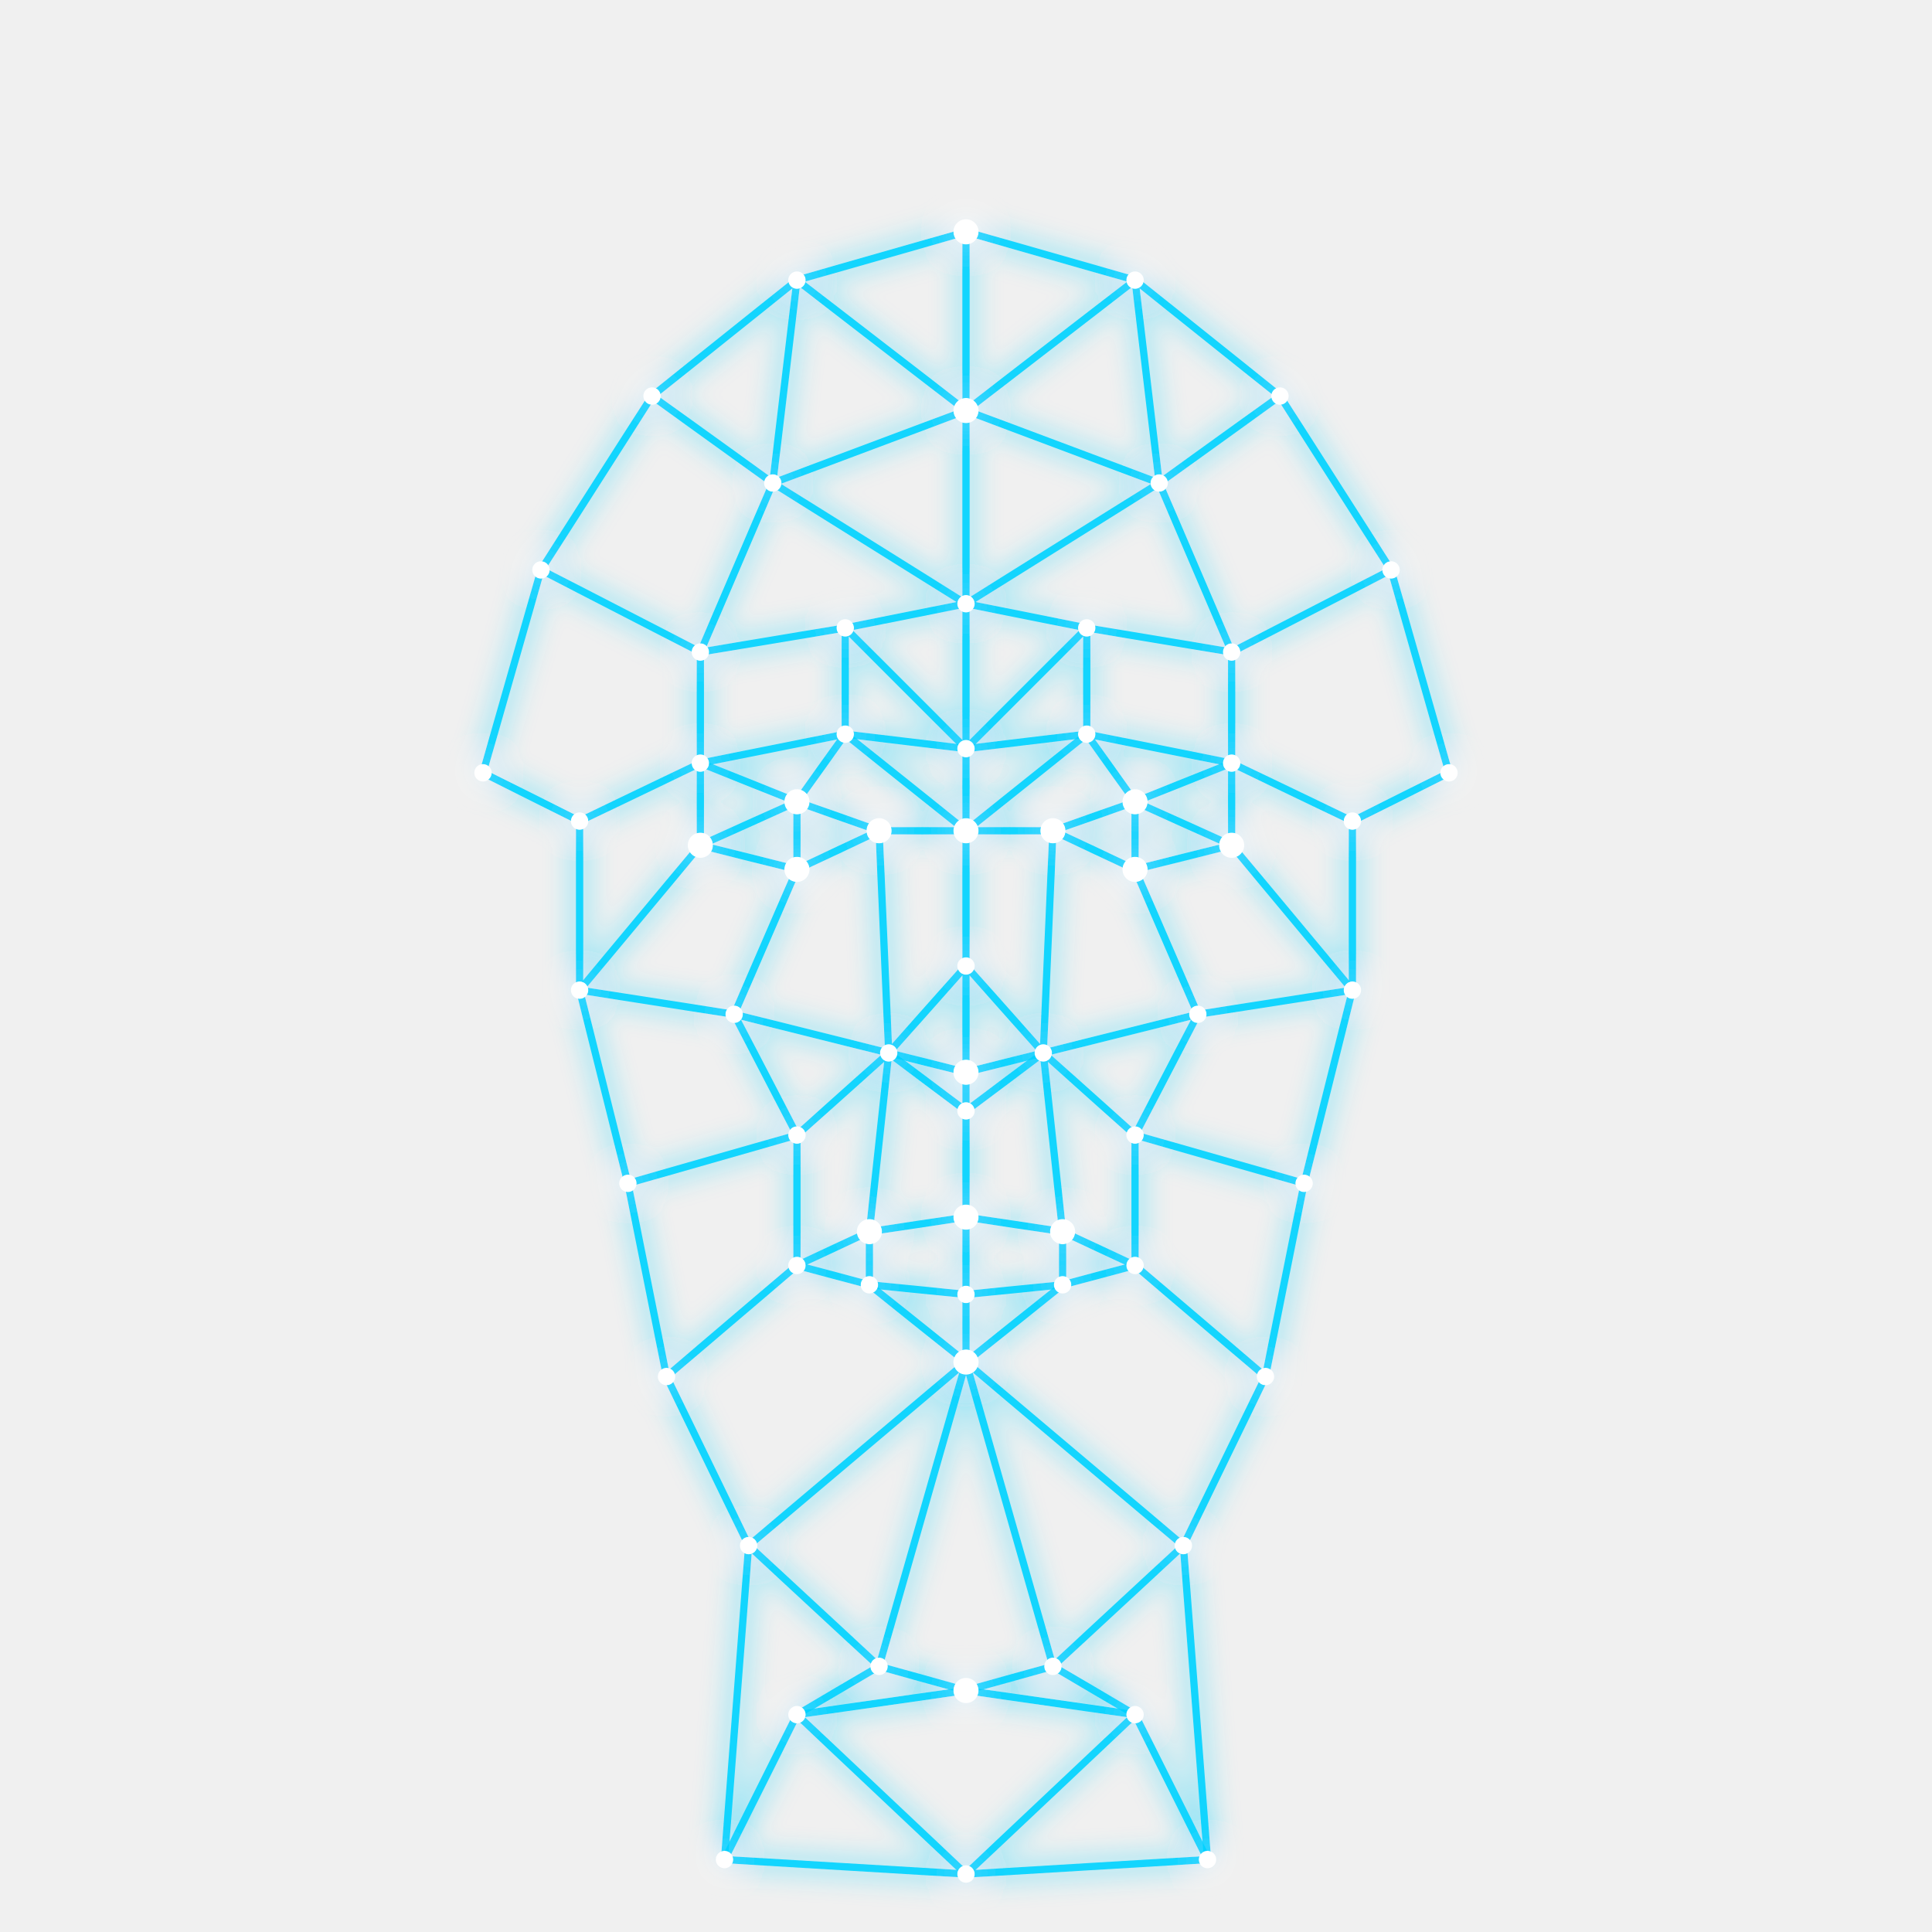
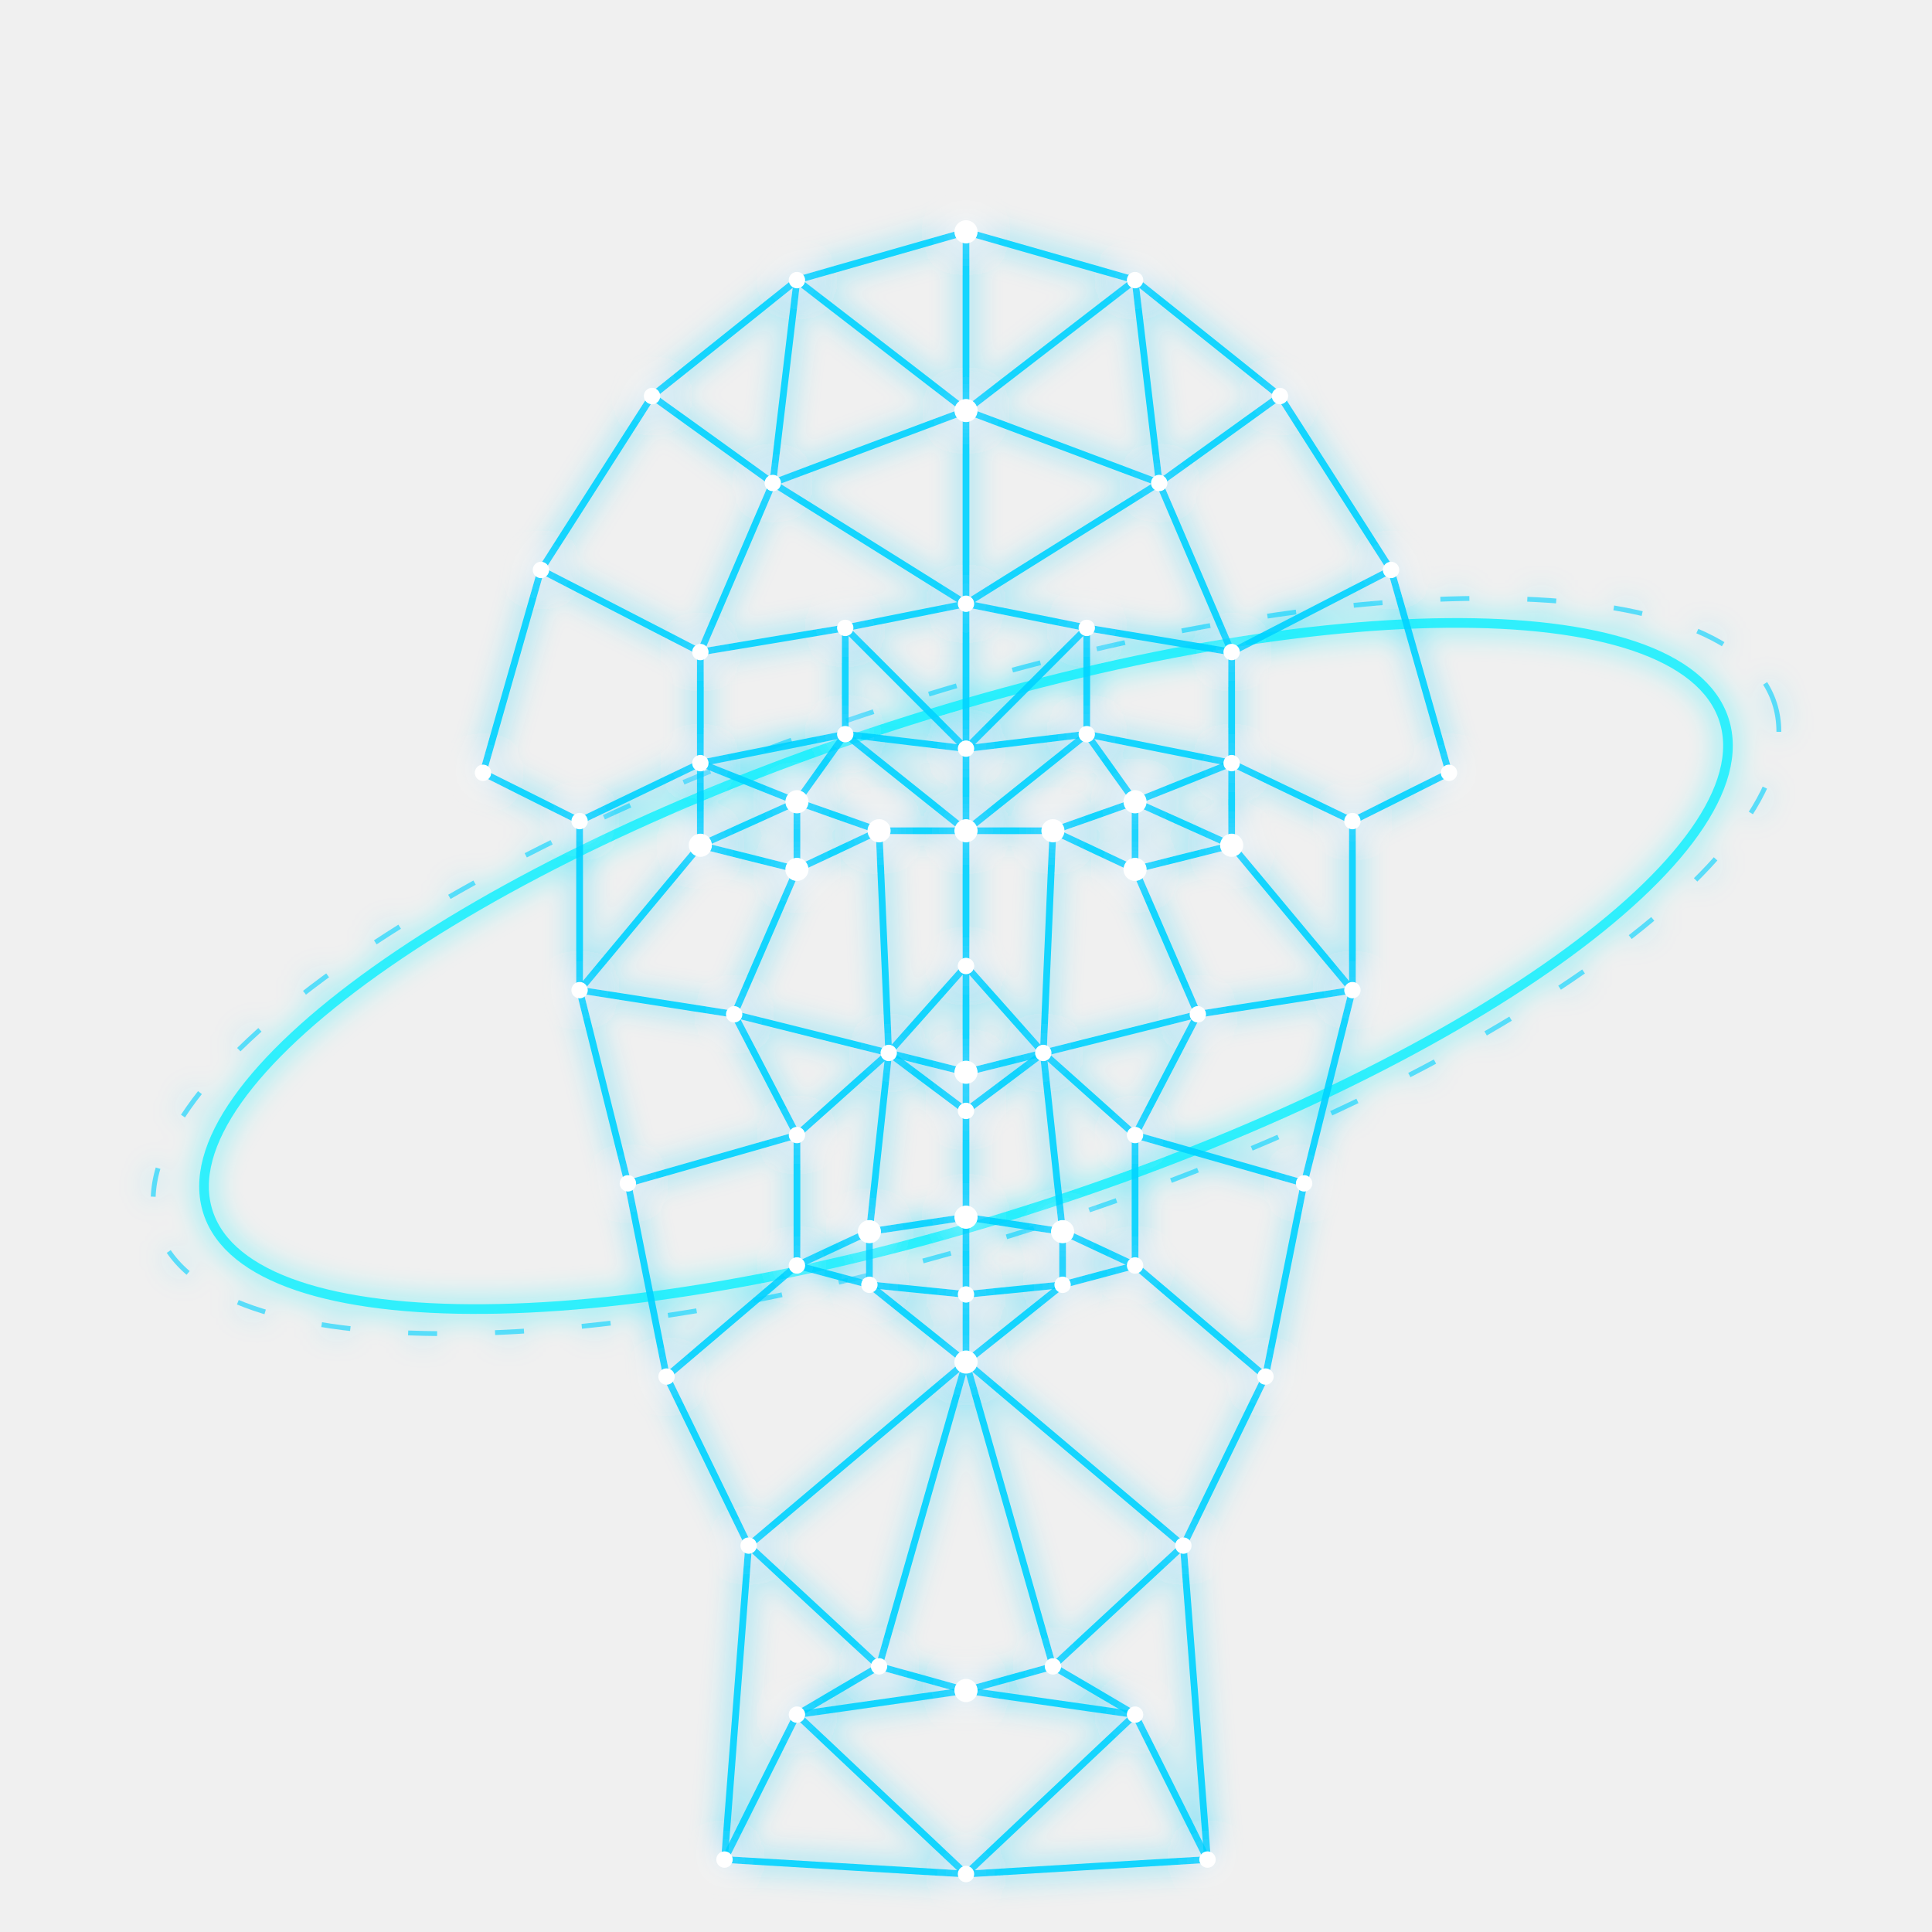
<svg xmlns="http://www.w3.org/2000/svg" viewBox="0 0 400 400" width="400" height="400">
  <defs>
-     <filter id="neon-glow" x="-25%" y="-25%" width="150%" height="150%">
-       <feGaussianBlur stdDeviation="3" result="coloredBlur" />
+     <filter id="neon-glow" x="-30%" y="-30%" width="160%" height="160%">
+       <feGaussianBlur stdDeviation="3" result="blur" />
      <feMerge>
-         <feMergeNode in="coloredBlur" />
+         <feMergeNode in="blur" />
        <feMergeNode in="SourceGraphic" />
      </feMerge>
    </filter>
  </defs>
  <g filter="url(#neon-glow)">
+     <ellipse cx="200" cy="200" rx="165" ry="52" transform="rotate(-18 200 200)" fill="none" stroke="#00f0ff" stroke-width="2" stroke-opacity="0.75" />
+     <ellipse cx="200" cy="200" rx="176" ry="56" transform="rotate(-18 200 200)" fill="none" stroke="#00d2ff" stroke-width="1" stroke-dasharray="6 12" stroke-opacity="0.6" />
    <g>
-       <line x1="200" y1="48" x2="165" y2="58" stroke="#00d2ff" stroke-width="1.5" stroke-opacity="0.9" />
-       <line x1="200" y1="48" x2="235" y2="58" stroke="#00d2ff" stroke-width="1.5" stroke-opacity="0.9" />
-       <line x1="165" y1="58" x2="135" y2="82" stroke="#00d2ff" stroke-width="1.5" stroke-opacity="0.9" />
-       <line x1="235" y1="58" x2="265" y2="82" stroke="#00d2ff" stroke-width="1.5" stroke-opacity="0.9" />
-       <line x1="135" y1="82" x2="112" y2="118" stroke="#00d2ff" stroke-width="1.5" stroke-opacity="0.9" />
-       <line x1="265" y1="82" x2="288" y2="118" stroke="#00d2ff" stroke-width="1.5" stroke-opacity="0.9" />
-       <line x1="112" y1="118" x2="100" y2="160" stroke="#00d2ff" stroke-width="1.5" stroke-opacity="0.9" />
-       <line x1="288" y1="118" x2="300" y2="160" stroke="#00d2ff" stroke-width="1.5" stroke-opacity="0.9" />
-       <line x1="100" y1="160" x2="120" y2="170" stroke="#00d2ff" stroke-width="1.5" stroke-opacity="0.9" />
-       <line x1="300" y1="160" x2="280" y2="170" stroke="#00d2ff" stroke-width="1.5" stroke-opacity="0.9" />
-       <line x1="200" y1="48" x2="200" y2="85" stroke="#00d2ff" stroke-width="1.5" stroke-opacity="0.9" />
-       <line x1="165" y1="58" x2="160" y2="100" stroke="#00d2ff" stroke-width="1.5" stroke-opacity="0.9" />
-       <line x1="235" y1="58" x2="240" y2="100" stroke="#00d2ff" stroke-width="1.5" stroke-opacity="0.9" />
-       <line x1="135" y1="82" x2="160" y2="100" stroke="#00d2ff" stroke-width="1.5" stroke-opacity="0.9" />
-       <line x1="265" y1="82" x2="240" y2="100" stroke="#00d2ff" stroke-width="1.5" stroke-opacity="0.9" />
-       <line x1="112" y1="118" x2="145" y2="135" stroke="#00d2ff" stroke-width="1.5" stroke-opacity="0.9" />
-       <line x1="288" y1="118" x2="255" y2="135" stroke="#00d2ff" stroke-width="1.5" stroke-opacity="0.9" />
-       <line x1="200" y1="85" x2="165" y2="58" stroke="#00d2ff" stroke-width="1.5" stroke-opacity="0.9" />
-       <line x1="200" y1="85" x2="235" y2="58" stroke="#00d2ff" stroke-width="1.5" stroke-opacity="0.9" />
-       <line x1="200" y1="85" x2="160" y2="100" stroke="#00d2ff" stroke-width="1.5" stroke-opacity="0.9" />
-       <line x1="200" y1="85" x2="240" y2="100" stroke="#00d2ff" stroke-width="1.5" stroke-opacity="0.9" />
-       <line x1="200" y1="85" x2="200" y2="125" stroke="#00d2ff" stroke-width="1.5" stroke-opacity="0.9" />
-       <line x1="160" y1="100" x2="200" y2="125" stroke="#00d2ff" stroke-width="1.5" stroke-opacity="0.9" />
-       <line x1="240" y1="100" x2="200" y2="125" stroke="#00d2ff" stroke-width="1.5" stroke-opacity="0.9" />
-       <line x1="160" y1="100" x2="145" y2="135" stroke="#00d2ff" stroke-width="1.5" stroke-opacity="0.9" />
-       <line x1="240" y1="100" x2="255" y2="135" stroke="#00d2ff" stroke-width="1.5" stroke-opacity="0.9" />
-       <line x1="145" y1="135" x2="175" y2="130" stroke="#00d2ff" stroke-width="1.5" stroke-opacity="0.9" />
-       <line x1="255" y1="135" x2="225" y2="130" stroke="#00d2ff" stroke-width="1.5" stroke-opacity="0.9" />
-       <line x1="200" y1="125" x2="175" y2="130" stroke="#00d2ff" stroke-width="1.5" stroke-opacity="0.9" />
-       <line x1="200" y1="125" x2="225" y2="130" stroke="#00d2ff" stroke-width="1.5" stroke-opacity="0.9" />
-       <line x1="200" y1="125" x2="200" y2="155" stroke="#00d2ff" stroke-width="1.5" stroke-opacity="0.9" />
-       <line x1="175" y1="130" x2="200" y2="155" stroke="#00d2ff" stroke-width="1.5" stroke-opacity="0.9" />
-       <line x1="225" y1="130" x2="200" y2="155" stroke="#00d2ff" stroke-width="1.5" stroke-opacity="0.9" />
-       <line x1="175" y1="130" x2="175" y2="152" stroke="#00d2ff" stroke-width="1.5" stroke-opacity="0.9" />
-       <line x1="225" y1="130" x2="225" y2="152" stroke="#00d2ff" stroke-width="1.5" stroke-opacity="0.9" />
-       <line x1="145" y1="135" x2="145" y2="158" stroke="#00d2ff" stroke-width="1.5" stroke-opacity="0.9" />
-       <line x1="255" y1="135" x2="255" y2="158" stroke="#00d2ff" stroke-width="1.5" stroke-opacity="0.9" />
-       <line x1="200" y1="155" x2="175" y2="152" stroke="#00d2ff" stroke-width="1.5" stroke-opacity="0.9" />
-       <line x1="200" y1="155" x2="225" y2="152" stroke="#00d2ff" stroke-width="1.5" stroke-opacity="0.9" />
-       <line x1="175" y1="152" x2="145" y2="158" stroke="#00d2ff" stroke-width="1.5" stroke-opacity="0.9" />
-       <line x1="225" y1="152" x2="255" y2="158" stroke="#00d2ff" stroke-width="1.5" stroke-opacity="0.9" />
-       <line x1="145" y1="158" x2="120" y2="170" stroke="#00d2ff" stroke-width="1.5" stroke-opacity="0.9" />
-       <line x1="255" y1="158" x2="280" y2="170" stroke="#00d2ff" stroke-width="1.5" stroke-opacity="0.9" />
-       <line x1="175" y1="152" x2="165" y2="166" stroke="#00d2ff" stroke-width="1.5" stroke-opacity="0.9" />
-       <line x1="145" y1="158" x2="165" y2="166" stroke="#00d2ff" stroke-width="1.5" stroke-opacity="0.9" />
-       <line x1="145" y1="158" x2="145" y2="175" stroke="#00d2ff" stroke-width="1.5" stroke-opacity="0.9" />
-       <line x1="145" y1="175" x2="165" y2="166" stroke="#00d2ff" stroke-width="1.5" stroke-opacity="0.9" />
-       <line x1="165" y1="166" x2="182" y2="172" stroke="#00d2ff" stroke-width="1.5" stroke-opacity="0.9" />
-       <line x1="182" y1="172" x2="165" y2="180" stroke="#00d2ff" stroke-width="1.5" stroke-opacity="0.9" />
-       <line x1="165" y1="180" x2="145" y2="175" stroke="#00d2ff" stroke-width="1.5" stroke-opacity="0.9" />
-       <line x1="165" y1="166" x2="165" y2="180" stroke="#00d2ff" stroke-width="1.5" stroke-opacity="0.9" />
-       <line x1="225" y1="152" x2="235" y2="166" stroke="#00d2ff" stroke-width="1.5" stroke-opacity="0.9" />
-       <line x1="255" y1="158" x2="235" y2="166" stroke="#00d2ff" stroke-width="1.5" stroke-opacity="0.9" />
-       <line x1="255" y1="158" x2="255" y2="175" stroke="#00d2ff" stroke-width="1.5" stroke-opacity="0.9" />
-       <line x1="255" y1="175" x2="235" y2="166" stroke="#00d2ff" stroke-width="1.5" stroke-opacity="0.9" />
-       <line x1="235" y1="166" x2="218" y2="172" stroke="#00d2ff" stroke-width="1.5" stroke-opacity="0.9" />
-       <line x1="218" y1="172" x2="235" y2="180" stroke="#00d2ff" stroke-width="1.5" stroke-opacity="0.9" />
-       <line x1="235" y1="180" x2="255" y2="175" stroke="#00d2ff" stroke-width="1.5" stroke-opacity="0.9" />
-       <line x1="235" y1="166" x2="235" y2="180" stroke="#00d2ff" stroke-width="1.5" stroke-opacity="0.9" />
-       <line x1="200" y1="155" x2="200" y2="172" stroke="#00d2ff" stroke-width="1.5" stroke-opacity="0.9" />
-       <line x1="175" y1="152" x2="200" y2="172" stroke="#00d2ff" stroke-width="1.5" stroke-opacity="0.9" />
-       <line x1="225" y1="152" x2="200" y2="172" stroke="#00d2ff" stroke-width="1.5" stroke-opacity="0.9" />
-       <line x1="200" y1="172" x2="182" y2="172" stroke="#00d2ff" stroke-width="1.5" stroke-opacity="0.9" />
-       <line x1="200" y1="172" x2="218" y2="172" stroke="#00d2ff" stroke-width="1.5" stroke-opacity="0.9" />
-       <line x1="200" y1="172" x2="200" y2="200" stroke="#00d2ff" stroke-width="1.5" stroke-opacity="0.9" />
-       <line x1="200" y1="200" x2="200" y2="222" stroke="#00d2ff" stroke-width="1.5" stroke-opacity="0.9" />
-       <line x1="200" y1="200" x2="184" y2="218" stroke="#00d2ff" stroke-width="1.5" stroke-opacity="0.9" />
-       <line x1="200" y1="200" x2="216" y2="218" stroke="#00d2ff" stroke-width="1.5" stroke-opacity="0.9" />
-       <line x1="182" y1="172" x2="184" y2="218" stroke="#00d2ff" stroke-width="1.5" stroke-opacity="0.9" />
-       <line x1="218" y1="172" x2="216" y2="218" stroke="#00d2ff" stroke-width="1.5" stroke-opacity="0.9" />
-       <line x1="184" y1="218" x2="200" y2="222" stroke="#00d2ff" stroke-width="1.5" stroke-opacity="0.9" />
-       <line x1="216" y1="218" x2="200" y2="222" stroke="#00d2ff" stroke-width="1.5" stroke-opacity="0.9" />
-       <line x1="200" y1="222" x2="200" y2="230" stroke="#00d2ff" stroke-width="1.5" stroke-opacity="0.9" />
-       <line x1="184" y1="218" x2="200" y2="230" stroke="#00d2ff" stroke-width="1.5" stroke-opacity="0.9" />
-       <line x1="216" y1="218" x2="200" y2="230" stroke="#00d2ff" stroke-width="1.5" stroke-opacity="0.9" />
-       <line x1="165" y1="180" x2="152" y2="210" stroke="#00d2ff" stroke-width="1.5" stroke-opacity="0.9" />
-       <line x1="235" y1="180" x2="248" y2="210" stroke="#00d2ff" stroke-width="1.5" stroke-opacity="0.9" />
-       <line x1="145" y1="175" x2="120" y2="205" stroke="#00d2ff" stroke-width="1.5" stroke-opacity="0.9" />
-       <line x1="255" y1="175" x2="280" y2="205" stroke="#00d2ff" stroke-width="1.5" stroke-opacity="0.9" />
-       <line x1="120" y1="170" x2="120" y2="205" stroke="#00d2ff" stroke-width="1.5" stroke-opacity="0.9" />
-       <line x1="280" y1="170" x2="280" y2="205" stroke="#00d2ff" stroke-width="1.5" stroke-opacity="0.9" />
-       <line x1="120" y1="205" x2="152" y2="210" stroke="#00d2ff" stroke-width="1.5" stroke-opacity="0.9" />
-       <line x1="280" y1="205" x2="248" y2="210" stroke="#00d2ff" stroke-width="1.5" stroke-opacity="0.9" />
-       <line x1="120" y1="205" x2="130" y2="245" stroke="#00d2ff" stroke-width="1.5" stroke-opacity="0.9" />
-       <line x1="280" y1="205" x2="270" y2="245" stroke="#00d2ff" stroke-width="1.5" stroke-opacity="0.9" />
-       <line x1="152" y1="210" x2="165" y2="235" stroke="#00d2ff" stroke-width="1.5" stroke-opacity="0.9" />
-       <line x1="248" y1="210" x2="235" y2="235" stroke="#00d2ff" stroke-width="1.5" stroke-opacity="0.9" />
-       <line x1="184" y1="218" x2="152" y2="210" stroke="#00d2ff" stroke-width="1.5" stroke-opacity="0.9" />
-       <line x1="216" y1="218" x2="248" y2="210" stroke="#00d2ff" stroke-width="1.5" stroke-opacity="0.9" />
-       <line x1="184" y1="218" x2="165" y2="235" stroke="#00d2ff" stroke-width="1.5" stroke-opacity="0.9" />
-       <line x1="216" y1="218" x2="235" y2="235" stroke="#00d2ff" stroke-width="1.5" stroke-opacity="0.9" />
-       <line x1="165" y1="235" x2="130" y2="245" stroke="#00d2ff" stroke-width="1.5" stroke-opacity="0.9" />
-       <line x1="235" y1="235" x2="270" y2="245" stroke="#00d2ff" stroke-width="1.5" stroke-opacity="0.9" />
-       <line x1="200" y1="230" x2="200" y2="252" stroke="#00d2ff" stroke-width="1.5" stroke-opacity="0.9" />
-       <line x1="184" y1="218" x2="180" y2="255" stroke="#00d2ff" stroke-width="1.5" stroke-opacity="0.9" />
-       <line x1="216" y1="218" x2="220" y2="255" stroke="#00d2ff" stroke-width="1.5" stroke-opacity="0.9" />
-       <line x1="200" y1="252" x2="180" y2="255" stroke="#00d2ff" stroke-width="1.5" stroke-opacity="0.9" />
-       <line x1="200" y1="252" x2="220" y2="255" stroke="#00d2ff" stroke-width="1.5" stroke-opacity="0.9" />
-       <line x1="180" y1="255" x2="165" y2="262" stroke="#00d2ff" stroke-width="1.5" stroke-opacity="0.9" />
-       <line x1="220" y1="255" x2="235" y2="262" stroke="#00d2ff" stroke-width="1.5" stroke-opacity="0.9" />
-       <line x1="165" y1="235" x2="165" y2="262" stroke="#00d2ff" stroke-width="1.5" stroke-opacity="0.9" />
-       <line x1="235" y1="235" x2="235" y2="262" stroke="#00d2ff" stroke-width="1.5" stroke-opacity="0.9" />
-       <line x1="165" y1="262" x2="180" y2="266" stroke="#00d2ff" stroke-width="1.5" stroke-opacity="0.9" />
-       <line x1="235" y1="262" x2="220" y2="266" stroke="#00d2ff" stroke-width="1.5" stroke-opacity="0.9" />
-       <line x1="200" y1="268" x2="180" y2="266" stroke="#00d2ff" stroke-width="1.5" stroke-opacity="0.9" />
-       <line x1="200" y1="268" x2="220" y2="266" stroke="#00d2ff" stroke-width="1.5" stroke-opacity="0.9" />
-       <line x1="200" y1="252" x2="200" y2="268" stroke="#00d2ff" stroke-width="1.5" stroke-opacity="0.9" />
-       <line x1="180" y1="255" x2="180" y2="266" stroke="#00d2ff" stroke-width="1.5" stroke-opacity="0.9" />
-       <line x1="220" y1="255" x2="220" y2="266" stroke="#00d2ff" stroke-width="1.5" stroke-opacity="0.9" />
-       <line x1="200" y1="268" x2="200" y2="282" stroke="#00d2ff" stroke-width="1.5" stroke-opacity="0.9" />
-       <line x1="180" y1="266" x2="200" y2="282" stroke="#00d2ff" stroke-width="1.5" stroke-opacity="0.9" />
-       <line x1="220" y1="266" x2="200" y2="282" stroke="#00d2ff" stroke-width="1.5" stroke-opacity="0.9" />
-       <line x1="130" y1="245" x2="138" y2="285" stroke="#00d2ff" stroke-width="1.5" stroke-opacity="0.9" />
-       <line x1="270" y1="245" x2="262" y2="285" stroke="#00d2ff" stroke-width="1.5" stroke-opacity="0.9" />
-       <line x1="138" y1="285" x2="165" y2="262" stroke="#00d2ff" stroke-width="1.5" stroke-opacity="0.9" />
-       <line x1="262" y1="285" x2="235" y2="262" stroke="#00d2ff" stroke-width="1.5" stroke-opacity="0.9" />
-       <line x1="138" y1="285" x2="155" y2="320" stroke="#00d2ff" stroke-width="1.5" stroke-opacity="0.9" />
-       <line x1="262" y1="285" x2="245" y2="320" stroke="#00d2ff" stroke-width="1.5" stroke-opacity="0.9" />
-       <line x1="155" y1="320" x2="200" y2="282" stroke="#00d2ff" stroke-width="1.5" stroke-opacity="0.9" />
-       <line x1="245" y1="320" x2="200" y2="282" stroke="#00d2ff" stroke-width="1.5" stroke-opacity="0.9" />
-       <line x1="155" y1="320" x2="182" y2="345" stroke="#00d2ff" stroke-width="1.5" stroke-opacity="0.9" />
-       <line x1="245" y1="320" x2="218" y2="345" stroke="#00d2ff" stroke-width="1.5" stroke-opacity="0.9" />
-       <line x1="182" y1="345" x2="200" y2="282" stroke="#00d2ff" stroke-width="1.5" stroke-opacity="0.9" />
-       <line x1="218" y1="345" x2="200" y2="282" stroke="#00d2ff" stroke-width="1.5" stroke-opacity="0.9" />
-       <line x1="182" y1="345" x2="200" y2="350" stroke="#00d2ff" stroke-width="1.5" stroke-opacity="0.9" />
-       <line x1="218" y1="345" x2="200" y2="350" stroke="#00d2ff" stroke-width="1.5" stroke-opacity="0.9" />
-       <line x1="182" y1="345" x2="165" y2="355" stroke="#00d2ff" stroke-width="1.5" stroke-opacity="0.9" />
-       <line x1="218" y1="345" x2="235" y2="355" stroke="#00d2ff" stroke-width="1.5" stroke-opacity="0.9" />
-       <line x1="200" y1="350" x2="165" y2="355" stroke="#00d2ff" stroke-width="1.5" stroke-opacity="0.9" />
-       <line x1="200" y1="350" x2="235" y2="355" stroke="#00d2ff" stroke-width="1.5" stroke-opacity="0.9" />
-       <line x1="155" y1="320" x2="150" y2="385" stroke="#00d2ff" stroke-width="1.5" stroke-opacity="0.9" />
-       <line x1="245" y1="320" x2="250" y2="385" stroke="#00d2ff" stroke-width="1.5" stroke-opacity="0.9" />
-       <line x1="165" y1="355" x2="150" y2="385" stroke="#00d2ff" stroke-width="1.5" stroke-opacity="0.9" />
-       <line x1="235" y1="355" x2="250" y2="385" stroke="#00d2ff" stroke-width="1.5" stroke-opacity="0.9" />
-       <line x1="165" y1="355" x2="200" y2="388" stroke="#00d2ff" stroke-width="1.5" stroke-opacity="0.9" />
-       <line x1="235" y1="355" x2="200" y2="388" stroke="#00d2ff" stroke-width="1.5" stroke-opacity="0.9" />
-       <line x1="150" y1="385" x2="200" y2="388" stroke="#00d2ff" stroke-width="1.5" stroke-opacity="0.9" />
-       <line x1="250" y1="385" x2="200" y2="388" stroke="#00d2ff" stroke-width="1.5" stroke-opacity="0.9" />
+       <line x1="200" y1="48" x2="165" y2="58" stroke="#00d2ff" stroke-width="1.4" stroke-opacity="0.9" />
+       <line x1="200" y1="48" x2="235" y2="58" stroke="#00d2ff" stroke-width="1.4" stroke-opacity="0.9" />
+       <line x1="165" y1="58" x2="135" y2="82" stroke="#00d2ff" stroke-width="1.4" stroke-opacity="0.9" />
+       <line x1="235" y1="58" x2="265" y2="82" stroke="#00d2ff" stroke-width="1.4" stroke-opacity="0.9" />
+       <line x1="135" y1="82" x2="112" y2="118" stroke="#00d2ff" stroke-width="1.4" stroke-opacity="0.9" />
+       <line x1="265" y1="82" x2="288" y2="118" stroke="#00d2ff" stroke-width="1.4" stroke-opacity="0.9" />
+       <line x1="112" y1="118" x2="100" y2="160" stroke="#00d2ff" stroke-width="1.4" stroke-opacity="0.9" />
+       <line x1="288" y1="118" x2="300" y2="160" stroke="#00d2ff" stroke-width="1.4" stroke-opacity="0.9" />
+       <line x1="100" y1="160" x2="120" y2="170" stroke="#00d2ff" stroke-width="1.4" stroke-opacity="0.9" />
+       <line x1="300" y1="160" x2="280" y2="170" stroke="#00d2ff" stroke-width="1.4" stroke-opacity="0.9" />
+       <line x1="200" y1="48" x2="200" y2="85" stroke="#00d2ff" stroke-width="1.4" stroke-opacity="0.9" />
+       <line x1="165" y1="58" x2="160" y2="100" stroke="#00d2ff" stroke-width="1.4" stroke-opacity="0.9" />
+       <line x1="235" y1="58" x2="240" y2="100" stroke="#00d2ff" stroke-width="1.4" stroke-opacity="0.9" />
+       <line x1="135" y1="82" x2="160" y2="100" stroke="#00d2ff" stroke-width="1.4" stroke-opacity="0.9" />
+       <line x1="265" y1="82" x2="240" y2="100" stroke="#00d2ff" stroke-width="1.4" stroke-opacity="0.9" />
+       <line x1="112" y1="118" x2="145" y2="135" stroke="#00d2ff" stroke-width="1.4" stroke-opacity="0.9" />
+       <line x1="288" y1="118" x2="255" y2="135" stroke="#00d2ff" stroke-width="1.4" stroke-opacity="0.9" />
+       <line x1="200" y1="85" x2="165" y2="58" stroke="#00d2ff" stroke-width="1.4" stroke-opacity="0.9" />
+       <line x1="200" y1="85" x2="235" y2="58" stroke="#00d2ff" stroke-width="1.4" stroke-opacity="0.9" />
+       <line x1="200" y1="85" x2="160" y2="100" stroke="#00d2ff" stroke-width="1.4" stroke-opacity="0.9" />
+       <line x1="200" y1="85" x2="240" y2="100" stroke="#00d2ff" stroke-width="1.4" stroke-opacity="0.9" />
+       <line x1="200" y1="85" x2="200" y2="125" stroke="#00d2ff" stroke-width="1.4" stroke-opacity="0.9" />
+       <line x1="160" y1="100" x2="200" y2="125" stroke="#00d2ff" stroke-width="1.4" stroke-opacity="0.9" />
+       <line x1="240" y1="100" x2="200" y2="125" stroke="#00d2ff" stroke-width="1.4" stroke-opacity="0.9" />
+       <line x1="160" y1="100" x2="145" y2="135" stroke="#00d2ff" stroke-width="1.4" stroke-opacity="0.9" />
+       <line x1="240" y1="100" x2="255" y2="135" stroke="#00d2ff" stroke-width="1.4" stroke-opacity="0.9" />
+       <line x1="145" y1="135" x2="175" y2="130" stroke="#00d2ff" stroke-width="1.4" stroke-opacity="0.9" />
+       <line x1="255" y1="135" x2="225" y2="130" stroke="#00d2ff" stroke-width="1.4" stroke-opacity="0.9" />
+       <line x1="200" y1="125" x2="175" y2="130" stroke="#00d2ff" stroke-width="1.4" stroke-opacity="0.9" />
+       <line x1="200" y1="125" x2="225" y2="130" stroke="#00d2ff" stroke-width="1.4" stroke-opacity="0.9" />
+       <line x1="200" y1="125" x2="200" y2="155" stroke="#00d2ff" stroke-width="1.4" stroke-opacity="0.9" />
+       <line x1="175" y1="130" x2="200" y2="155" stroke="#00d2ff" stroke-width="1.4" stroke-opacity="0.9" />
+       <line x1="225" y1="130" x2="200" y2="155" stroke="#00d2ff" stroke-width="1.4" stroke-opacity="0.9" />
+       <line x1="175" y1="130" x2="175" y2="152" stroke="#00d2ff" stroke-width="1.4" stroke-opacity="0.9" />
+       <line x1="225" y1="130" x2="225" y2="152" stroke="#00d2ff" stroke-width="1.4" stroke-opacity="0.9" />
+       <line x1="145" y1="135" x2="145" y2="158" stroke="#00d2ff" stroke-width="1.4" stroke-opacity="0.9" />
+       <line x1="255" y1="135" x2="255" y2="158" stroke="#00d2ff" stroke-width="1.4" stroke-opacity="0.9" />
+       <line x1="200" y1="155" x2="175" y2="152" stroke="#00d2ff" stroke-width="1.4" stroke-opacity="0.9" />
+       <line x1="200" y1="155" x2="225" y2="152" stroke="#00d2ff" stroke-width="1.4" stroke-opacity="0.9" />
+       <line x1="175" y1="152" x2="145" y2="158" stroke="#00d2ff" stroke-width="1.4" stroke-opacity="0.9" />
+       <line x1="225" y1="152" x2="255" y2="158" stroke="#00d2ff" stroke-width="1.4" stroke-opacity="0.9" />
+       <line x1="145" y1="158" x2="120" y2="170" stroke="#00d2ff" stroke-width="1.4" stroke-opacity="0.9" />
+       <line x1="255" y1="158" x2="280" y2="170" stroke="#00d2ff" stroke-width="1.4" stroke-opacity="0.9" />
+       <line x1="175" y1="152" x2="165" y2="166" stroke="#00d2ff" stroke-width="1.4" stroke-opacity="0.9" />
+       <line x1="145" y1="158" x2="165" y2="166" stroke="#00d2ff" stroke-width="1.4" stroke-opacity="0.9" />
+       <line x1="145" y1="158" x2="145" y2="175" stroke="#00d2ff" stroke-width="1.4" stroke-opacity="0.9" />
+       <line x1="145" y1="175" x2="165" y2="166" stroke="#00d2ff" stroke-width="1.4" stroke-opacity="0.9" />
+       <line x1="165" y1="166" x2="182" y2="172" stroke="#00d2ff" stroke-width="1.4" stroke-opacity="0.9" />
+       <line x1="182" y1="172" x2="165" y2="180" stroke="#00d2ff" stroke-width="1.4" stroke-opacity="0.9" />
+       <line x1="165" y1="180" x2="145" y2="175" stroke="#00d2ff" stroke-width="1.4" stroke-opacity="0.9" />
+       <line x1="165" y1="166" x2="165" y2="180" stroke="#00d2ff" stroke-width="1.4" stroke-opacity="0.9" />
+       <line x1="225" y1="152" x2="235" y2="166" stroke="#00d2ff" stroke-width="1.4" stroke-opacity="0.9" />
+       <line x1="255" y1="158" x2="235" y2="166" stroke="#00d2ff" stroke-width="1.4" stroke-opacity="0.9" />
+       <line x1="255" y1="158" x2="255" y2="175" stroke="#00d2ff" stroke-width="1.4" stroke-opacity="0.9" />
+       <line x1="255" y1="175" x2="235" y2="166" stroke="#00d2ff" stroke-width="1.4" stroke-opacity="0.9" />
+       <line x1="235" y1="166" x2="218" y2="172" stroke="#00d2ff" stroke-width="1.4" stroke-opacity="0.9" />
+       <line x1="218" y1="172" x2="235" y2="180" stroke="#00d2ff" stroke-width="1.4" stroke-opacity="0.9" />
+       <line x1="235" y1="180" x2="255" y2="175" stroke="#00d2ff" stroke-width="1.4" stroke-opacity="0.9" />
+       <line x1="235" y1="166" x2="235" y2="180" stroke="#00d2ff" stroke-width="1.4" stroke-opacity="0.9" />
+       <line x1="200" y1="155" x2="200" y2="172" stroke="#00d2ff" stroke-width="1.4" stroke-opacity="0.9" />
+       <line x1="175" y1="152" x2="200" y2="172" stroke="#00d2ff" stroke-width="1.4" stroke-opacity="0.9" />
+       <line x1="225" y1="152" x2="200" y2="172" stroke="#00d2ff" stroke-width="1.4" stroke-opacity="0.9" />
+       <line x1="200" y1="172" x2="182" y2="172" stroke="#00d2ff" stroke-width="1.4" stroke-opacity="0.9" />
+       <line x1="200" y1="172" x2="218" y2="172" stroke="#00d2ff" stroke-width="1.4" stroke-opacity="0.9" />
+       <line x1="200" y1="172" x2="200" y2="200" stroke="#00d2ff" stroke-width="1.4" stroke-opacity="0.9" />
+       <line x1="200" y1="200" x2="200" y2="222" stroke="#00d2ff" stroke-width="1.4" stroke-opacity="0.9" />
+       <line x1="200" y1="200" x2="184" y2="218" stroke="#00d2ff" stroke-width="1.4" stroke-opacity="0.9" />
+       <line x1="200" y1="200" x2="216" y2="218" stroke="#00d2ff" stroke-width="1.4" stroke-opacity="0.9" />
+       <line x1="182" y1="172" x2="184" y2="218" stroke="#00d2ff" stroke-width="1.4" stroke-opacity="0.9" />
+       <line x1="218" y1="172" x2="216" y2="218" stroke="#00d2ff" stroke-width="1.4" stroke-opacity="0.9" />
+       <line x1="184" y1="218" x2="200" y2="222" stroke="#00d2ff" stroke-width="1.4" stroke-opacity="0.9" />
+       <line x1="216" y1="218" x2="200" y2="222" stroke="#00d2ff" stroke-width="1.4" stroke-opacity="0.9" />
+       <line x1="200" y1="222" x2="200" y2="230" stroke="#00d2ff" stroke-width="1.4" stroke-opacity="0.9" />
+       <line x1="184" y1="218" x2="200" y2="230" stroke="#00d2ff" stroke-width="1.4" stroke-opacity="0.9" />
+       <line x1="216" y1="218" x2="200" y2="230" stroke="#00d2ff" stroke-width="1.4" stroke-opacity="0.9" />
+       <line x1="165" y1="180" x2="152" y2="210" stroke="#00d2ff" stroke-width="1.4" stroke-opacity="0.9" />
+       <line x1="235" y1="180" x2="248" y2="210" stroke="#00d2ff" stroke-width="1.4" stroke-opacity="0.9" />
+       <line x1="145" y1="175" x2="120" y2="205" stroke="#00d2ff" stroke-width="1.4" stroke-opacity="0.9" />
+       <line x1="255" y1="175" x2="280" y2="205" stroke="#00d2ff" stroke-width="1.4" stroke-opacity="0.9" />
+       <line x1="120" y1="170" x2="120" y2="205" stroke="#00d2ff" stroke-width="1.4" stroke-opacity="0.9" />
+       <line x1="280" y1="170" x2="280" y2="205" stroke="#00d2ff" stroke-width="1.4" stroke-opacity="0.9" />
+       <line x1="120" y1="205" x2="152" y2="210" stroke="#00d2ff" stroke-width="1.4" stroke-opacity="0.9" />
+       <line x1="280" y1="205" x2="248" y2="210" stroke="#00d2ff" stroke-width="1.4" stroke-opacity="0.9" />
+       <line x1="120" y1="205" x2="130" y2="245" stroke="#00d2ff" stroke-width="1.4" stroke-opacity="0.9" />
+       <line x1="280" y1="205" x2="270" y2="245" stroke="#00d2ff" stroke-width="1.4" stroke-opacity="0.9" />
+       <line x1="152" y1="210" x2="165" y2="235" stroke="#00d2ff" stroke-width="1.4" stroke-opacity="0.9" />
+       <line x1="248" y1="210" x2="235" y2="235" stroke="#00d2ff" stroke-width="1.4" stroke-opacity="0.9" />
+       <line x1="184" y1="218" x2="152" y2="210" stroke="#00d2ff" stroke-width="1.4" stroke-opacity="0.9" />
+       <line x1="216" y1="218" x2="248" y2="210" stroke="#00d2ff" stroke-width="1.4" stroke-opacity="0.9" />
+       <line x1="184" y1="218" x2="165" y2="235" stroke="#00d2ff" stroke-width="1.4" stroke-opacity="0.9" />
+       <line x1="216" y1="218" x2="235" y2="235" stroke="#00d2ff" stroke-width="1.4" stroke-opacity="0.9" />
+       <line x1="165" y1="235" x2="130" y2="245" stroke="#00d2ff" stroke-width="1.4" stroke-opacity="0.9" />
+       <line x1="235" y1="235" x2="270" y2="245" stroke="#00d2ff" stroke-width="1.4" stroke-opacity="0.9" />
+       <line x1="200" y1="230" x2="200" y2="252" stroke="#00d2ff" stroke-width="1.4" stroke-opacity="0.9" />
+       <line x1="184" y1="218" x2="180" y2="255" stroke="#00d2ff" stroke-width="1.4" stroke-opacity="0.9" />
+       <line x1="216" y1="218" x2="220" y2="255" stroke="#00d2ff" stroke-width="1.4" stroke-opacity="0.9" />
+       <line x1="200" y1="252" x2="180" y2="255" stroke="#00d2ff" stroke-width="1.4" stroke-opacity="0.9" />
+       <line x1="200" y1="252" x2="220" y2="255" stroke="#00d2ff" stroke-width="1.4" stroke-opacity="0.9" />
+       <line x1="180" y1="255" x2="165" y2="262" stroke="#00d2ff" stroke-width="1.4" stroke-opacity="0.9" />
+       <line x1="220" y1="255" x2="235" y2="262" stroke="#00d2ff" stroke-width="1.4" stroke-opacity="0.9" />
+       <line x1="165" y1="235" x2="165" y2="262" stroke="#00d2ff" stroke-width="1.4" stroke-opacity="0.9" />
+       <line x1="235" y1="235" x2="235" y2="262" stroke="#00d2ff" stroke-width="1.4" stroke-opacity="0.9" />
+       <line x1="165" y1="262" x2="180" y2="266" stroke="#00d2ff" stroke-width="1.4" stroke-opacity="0.9" />
+       <line x1="235" y1="262" x2="220" y2="266" stroke="#00d2ff" stroke-width="1.4" stroke-opacity="0.9" />
+       <line x1="200" y1="268" x2="180" y2="266" stroke="#00d2ff" stroke-width="1.4" stroke-opacity="0.9" />
+       <line x1="200" y1="268" x2="220" y2="266" stroke="#00d2ff" stroke-width="1.4" stroke-opacity="0.9" />
+       <line x1="200" y1="252" x2="200" y2="268" stroke="#00d2ff" stroke-width="1.4" stroke-opacity="0.9" />
+       <line x1="180" y1="255" x2="180" y2="266" stroke="#00d2ff" stroke-width="1.4" stroke-opacity="0.9" />
+       <line x1="220" y1="255" x2="220" y2="266" stroke="#00d2ff" stroke-width="1.4" stroke-opacity="0.9" />
+       <line x1="200" y1="268" x2="200" y2="282" stroke="#00d2ff" stroke-width="1.4" stroke-opacity="0.9" />
+       <line x1="180" y1="266" x2="200" y2="282" stroke="#00d2ff" stroke-width="1.4" stroke-opacity="0.9" />
+       <line x1="220" y1="266" x2="200" y2="282" stroke="#00d2ff" stroke-width="1.4" stroke-opacity="0.9" />
+       <line x1="130" y1="245" x2="138" y2="285" stroke="#00d2ff" stroke-width="1.4" stroke-opacity="0.9" />
+       <line x1="270" y1="245" x2="262" y2="285" stroke="#00d2ff" stroke-width="1.4" stroke-opacity="0.9" />
+       <line x1="138" y1="285" x2="165" y2="262" stroke="#00d2ff" stroke-width="1.4" stroke-opacity="0.9" />
+       <line x1="262" y1="285" x2="235" y2="262" stroke="#00d2ff" stroke-width="1.4" stroke-opacity="0.9" />
+       <line x1="138" y1="285" x2="155" y2="320" stroke="#00d2ff" stroke-width="1.4" stroke-opacity="0.9" />
+       <line x1="262" y1="285" x2="245" y2="320" stroke="#00d2ff" stroke-width="1.4" stroke-opacity="0.9" />
+       <line x1="155" y1="320" x2="200" y2="282" stroke="#00d2ff" stroke-width="1.4" stroke-opacity="0.9" />
+       <line x1="245" y1="320" x2="200" y2="282" stroke="#00d2ff" stroke-width="1.4" stroke-opacity="0.9" />
+       <line x1="155" y1="320" x2="182" y2="345" stroke="#00d2ff" stroke-width="1.4" stroke-opacity="0.9" />
+       <line x1="245" y1="320" x2="218" y2="345" stroke="#00d2ff" stroke-width="1.4" stroke-opacity="0.9" />
+       <line x1="182" y1="345" x2="200" y2="282" stroke="#00d2ff" stroke-width="1.4" stroke-opacity="0.9" />
+       <line x1="218" y1="345" x2="200" y2="282" stroke="#00d2ff" stroke-width="1.4" stroke-opacity="0.9" />
+       <line x1="182" y1="345" x2="200" y2="350" stroke="#00d2ff" stroke-width="1.4" stroke-opacity="0.9" />
+       <line x1="218" y1="345" x2="200" y2="350" stroke="#00d2ff" stroke-width="1.4" stroke-opacity="0.9" />
+       <line x1="182" y1="345" x2="165" y2="355" stroke="#00d2ff" stroke-width="1.4" stroke-opacity="0.9" />
+       <line x1="218" y1="345" x2="235" y2="355" stroke="#00d2ff" stroke-width="1.4" stroke-opacity="0.9" />
+       <line x1="200" y1="350" x2="165" y2="355" stroke="#00d2ff" stroke-width="1.4" stroke-opacity="0.9" />
+       <line x1="200" y1="350" x2="235" y2="355" stroke="#00d2ff" stroke-width="1.4" stroke-opacity="0.9" />
+       <line x1="155" y1="320" x2="150" y2="385" stroke="#00d2ff" stroke-width="1.4" stroke-opacity="0.9" />
+       <line x1="245" y1="320" x2="250" y2="385" stroke="#00d2ff" stroke-width="1.4" stroke-opacity="0.9" />
+       <line x1="165" y1="355" x2="150" y2="385" stroke="#00d2ff" stroke-width="1.4" stroke-opacity="0.9" />
+       <line x1="235" y1="355" x2="250" y2="385" stroke="#00d2ff" stroke-width="1.4" stroke-opacity="0.9" />
+       <line x1="165" y1="355" x2="200" y2="388" stroke="#00d2ff" stroke-width="1.4" stroke-opacity="0.9" />
+       <line x1="235" y1="355" x2="200" y2="388" stroke="#00d2ff" stroke-width="1.4" stroke-opacity="0.9" />
+       <line x1="150" y1="385" x2="200" y2="388" stroke="#00d2ff" stroke-width="1.4" stroke-opacity="0.9" />
+       <line x1="250" y1="385" x2="200" y2="388" stroke="#00d2ff" stroke-width="1.4" stroke-opacity="0.9" />
    </g>
    <g>
-       <circle cx="200" cy="48" r="2.6" fill="#ffffff" />
-       <circle cx="165" cy="58" r="1.8" fill="#ffffff" />
-       <circle cx="235" cy="58" r="1.8" fill="#ffffff" />
-       <circle cx="135" cy="82" r="1.8" fill="#ffffff" />
-       <circle cx="265" cy="82" r="1.8" fill="#ffffff" />
-       <circle cx="112" cy="118" r="1.8" fill="#ffffff" />
-       <circle cx="288" cy="118" r="1.8" fill="#ffffff" />
-       <circle cx="100" cy="160" r="1.8" fill="#ffffff" />
-       <circle cx="300" cy="160" r="1.8" fill="#ffffff" />
-       <circle cx="200" cy="85" r="2.6" fill="#ffffff" />
-       <circle cx="160" cy="100" r="1.8" fill="#ffffff" />
-       <circle cx="240" cy="100" r="1.8" fill="#ffffff" />
-       <circle cx="200" cy="125" r="1.8" fill="#ffffff" />
-       <circle cx="145" cy="135" r="1.8" fill="#ffffff" />
-       <circle cx="255" cy="135" r="1.8" fill="#ffffff" />
-       <circle cx="175" cy="130" r="1.8" fill="#ffffff" />
-       <circle cx="225" cy="130" r="1.8" fill="#ffffff" />
-       <circle cx="200" cy="155" r="1.8" fill="#ffffff" />
-       <circle cx="175" cy="152" r="1.8" fill="#ffffff" />
-       <circle cx="225" cy="152" r="1.8" fill="#ffffff" />
-       <circle cx="145" cy="158" r="1.8" fill="#ffffff" />
-       <circle cx="255" cy="158" r="1.8" fill="#ffffff" />
-       <circle cx="120" cy="170" r="1.8" fill="#ffffff" />
-       <circle cx="280" cy="170" r="1.8" fill="#ffffff" />
-       <circle cx="182" cy="172" r="2.6" fill="#ffffff" />
-       <circle cx="218" cy="172" r="2.6" fill="#ffffff" />
-       <circle cx="165" cy="166" r="2.6" fill="#ffffff" />
-       <circle cx="235" cy="166" r="2.6" fill="#ffffff" />
-       <circle cx="145" cy="175" r="2.6" fill="#ffffff" />
-       <circle cx="255" cy="175" r="2.6" fill="#ffffff" />
-       <circle cx="165" cy="180" r="2.6" fill="#ffffff" />
-       <circle cx="235" cy="180" r="2.6" fill="#ffffff" />
-       <circle cx="200" cy="172" r="2.6" fill="#ffffff" />
-       <circle cx="200" cy="200" r="1.8" fill="#ffffff" />
-       <circle cx="200" cy="222" r="2.6" fill="#ffffff" />
-       <circle cx="184" cy="218" r="1.8" fill="#ffffff" />
-       <circle cx="216" cy="218" r="1.8" fill="#ffffff" />
-       <circle cx="200" cy="230" r="1.8" fill="#ffffff" />
-       <circle cx="120" cy="205" r="1.8" fill="#ffffff" />
-       <circle cx="280" cy="205" r="1.8" fill="#ffffff" />
-       <circle cx="152" cy="210" r="1.8" fill="#ffffff" />
-       <circle cx="248" cy="210" r="1.8" fill="#ffffff" />
-       <circle cx="165" cy="235" r="1.8" fill="#ffffff" />
-       <circle cx="235" cy="235" r="1.8" fill="#ffffff" />
-       <circle cx="130" cy="245" r="1.8" fill="#ffffff" />
-       <circle cx="270" cy="245" r="1.8" fill="#ffffff" />
-       <circle cx="200" cy="252" r="2.6" fill="#ffffff" />
-       <circle cx="180" cy="255" r="2.6" fill="#ffffff" />
-       <circle cx="220" cy="255" r="2.6" fill="#ffffff" />
-       <circle cx="165" cy="262" r="1.8" fill="#ffffff" />
-       <circle cx="235" cy="262" r="1.8" fill="#ffffff" />
-       <circle cx="200" cy="268" r="1.8" fill="#ffffff" />
-       <circle cx="180" cy="266" r="1.8" fill="#ffffff" />
-       <circle cx="220" cy="266" r="1.8" fill="#ffffff" />
-       <circle cx="200" cy="282" r="2.6" fill="#ffffff" />
-       <circle cx="138" cy="285" r="1.8" fill="#ffffff" />
-       <circle cx="262" cy="285" r="1.8" fill="#ffffff" />
-       <circle cx="155" cy="320" r="1.8" fill="#ffffff" />
-       <circle cx="245" cy="320" r="1.8" fill="#ffffff" />
-       <circle cx="182" cy="345" r="1.8" fill="#ffffff" />
-       <circle cx="218" cy="345" r="1.8" fill="#ffffff" />
-       <circle cx="200" cy="350" r="2.6" fill="#ffffff" />
-       <circle cx="165" cy="355" r="1.8" fill="#ffffff" />
-       <circle cx="235" cy="355" r="1.8" fill="#ffffff" />
-       <circle cx="150" cy="385" r="1.8" fill="#ffffff" />
-       <circle cx="250" cy="385" r="1.8" fill="#ffffff" />
-       <circle cx="200" cy="388" r="1.8" fill="#ffffff" />
+       <circle cx="200" cy="48" r="2.4" fill="#ffffff" />
+       <circle cx="165" cy="58" r="1.7" fill="#ffffff" />
+       <circle cx="235" cy="58" r="1.7" fill="#ffffff" />
+       <circle cx="135" cy="82" r="1.7" fill="#ffffff" />
+       <circle cx="265" cy="82" r="1.7" fill="#ffffff" />
+       <circle cx="112" cy="118" r="1.7" fill="#ffffff" />
+       <circle cx="288" cy="118" r="1.7" fill="#ffffff" />
+       <circle cx="100" cy="160" r="1.7" fill="#ffffff" />
+       <circle cx="300" cy="160" r="1.7" fill="#ffffff" />
+       <circle cx="200" cy="85" r="2.4" fill="#ffffff" />
+       <circle cx="160" cy="100" r="1.7" fill="#ffffff" />
+       <circle cx="240" cy="100" r="1.7" fill="#ffffff" />
+       <circle cx="200" cy="125" r="1.7" fill="#ffffff" />
+       <circle cx="145" cy="135" r="1.7" fill="#ffffff" />
+       <circle cx="255" cy="135" r="1.7" fill="#ffffff" />
+       <circle cx="175" cy="130" r="1.7" fill="#ffffff" />
+       <circle cx="225" cy="130" r="1.7" fill="#ffffff" />
+       <circle cx="200" cy="155" r="1.7" fill="#ffffff" />
+       <circle cx="175" cy="152" r="1.7" fill="#ffffff" />
+       <circle cx="225" cy="152" r="1.7" fill="#ffffff" />
+       <circle cx="145" cy="158" r="1.7" fill="#ffffff" />
+       <circle cx="255" cy="158" r="1.7" fill="#ffffff" />
+       <circle cx="120" cy="170" r="1.7" fill="#ffffff" />
+       <circle cx="280" cy="170" r="1.7" fill="#ffffff" />
+       <circle cx="182" cy="172" r="2.4" fill="#ffffff" />
+       <circle cx="218" cy="172" r="2.4" fill="#ffffff" />
+       <circle cx="165" cy="166" r="2.4" fill="#ffffff" />
+       <circle cx="235" cy="166" r="2.4" fill="#ffffff" />
+       <circle cx="145" cy="175" r="2.4" fill="#ffffff" />
+       <circle cx="255" cy="175" r="2.4" fill="#ffffff" />
+       <circle cx="165" cy="180" r="2.4" fill="#ffffff" />
+       <circle cx="235" cy="180" r="2.4" fill="#ffffff" />
+       <circle cx="200" cy="172" r="2.4" fill="#ffffff" />
+       <circle cx="200" cy="200" r="1.7" fill="#ffffff" />
+       <circle cx="200" cy="222" r="2.4" fill="#ffffff" />
+       <circle cx="184" cy="218" r="1.7" fill="#ffffff" />
+       <circle cx="216" cy="218" r="1.7" fill="#ffffff" />
+       <circle cx="200" cy="230" r="1.7" fill="#ffffff" />
+       <circle cx="120" cy="205" r="1.7" fill="#ffffff" />
+       <circle cx="280" cy="205" r="1.7" fill="#ffffff" />
+       <circle cx="152" cy="210" r="1.7" fill="#ffffff" />
+       <circle cx="248" cy="210" r="1.7" fill="#ffffff" />
+       <circle cx="165" cy="235" r="1.7" fill="#ffffff" />
+       <circle cx="235" cy="235" r="1.7" fill="#ffffff" />
+       <circle cx="130" cy="245" r="1.7" fill="#ffffff" />
+       <circle cx="270" cy="245" r="1.7" fill="#ffffff" />
+       <circle cx="200" cy="252" r="2.4" fill="#ffffff" />
+       <circle cx="180" cy="255" r="2.4" fill="#ffffff" />
+       <circle cx="220" cy="255" r="2.4" fill="#ffffff" />
+       <circle cx="165" cy="262" r="1.7" fill="#ffffff" />
+       <circle cx="235" cy="262" r="1.7" fill="#ffffff" />
+       <circle cx="200" cy="268" r="1.7" fill="#ffffff" />
+       <circle cx="180" cy="266" r="1.7" fill="#ffffff" />
+       <circle cx="220" cy="266" r="1.7" fill="#ffffff" />
+       <circle cx="200" cy="282" r="2.4" fill="#ffffff" />
+       <circle cx="138" cy="285" r="1.7" fill="#ffffff" />
+       <circle cx="262" cy="285" r="1.7" fill="#ffffff" />
+       <circle cx="155" cy="320" r="1.7" fill="#ffffff" />
+       <circle cx="245" cy="320" r="1.7" fill="#ffffff" />
+       <circle cx="182" cy="345" r="1.7" fill="#ffffff" />
+       <circle cx="218" cy="345" r="1.7" fill="#ffffff" />
+       <circle cx="200" cy="350" r="2.4" fill="#ffffff" />
+       <circle cx="165" cy="355" r="1.7" fill="#ffffff" />
+       <circle cx="235" cy="355" r="1.7" fill="#ffffff" />
+       <circle cx="150" cy="385" r="1.7" fill="#ffffff" />
+       <circle cx="250" cy="385" r="1.7" fill="#ffffff" />
+       <circle cx="200" cy="388" r="1.7" fill="#ffffff" />
    </g>
  </g>
</svg>
